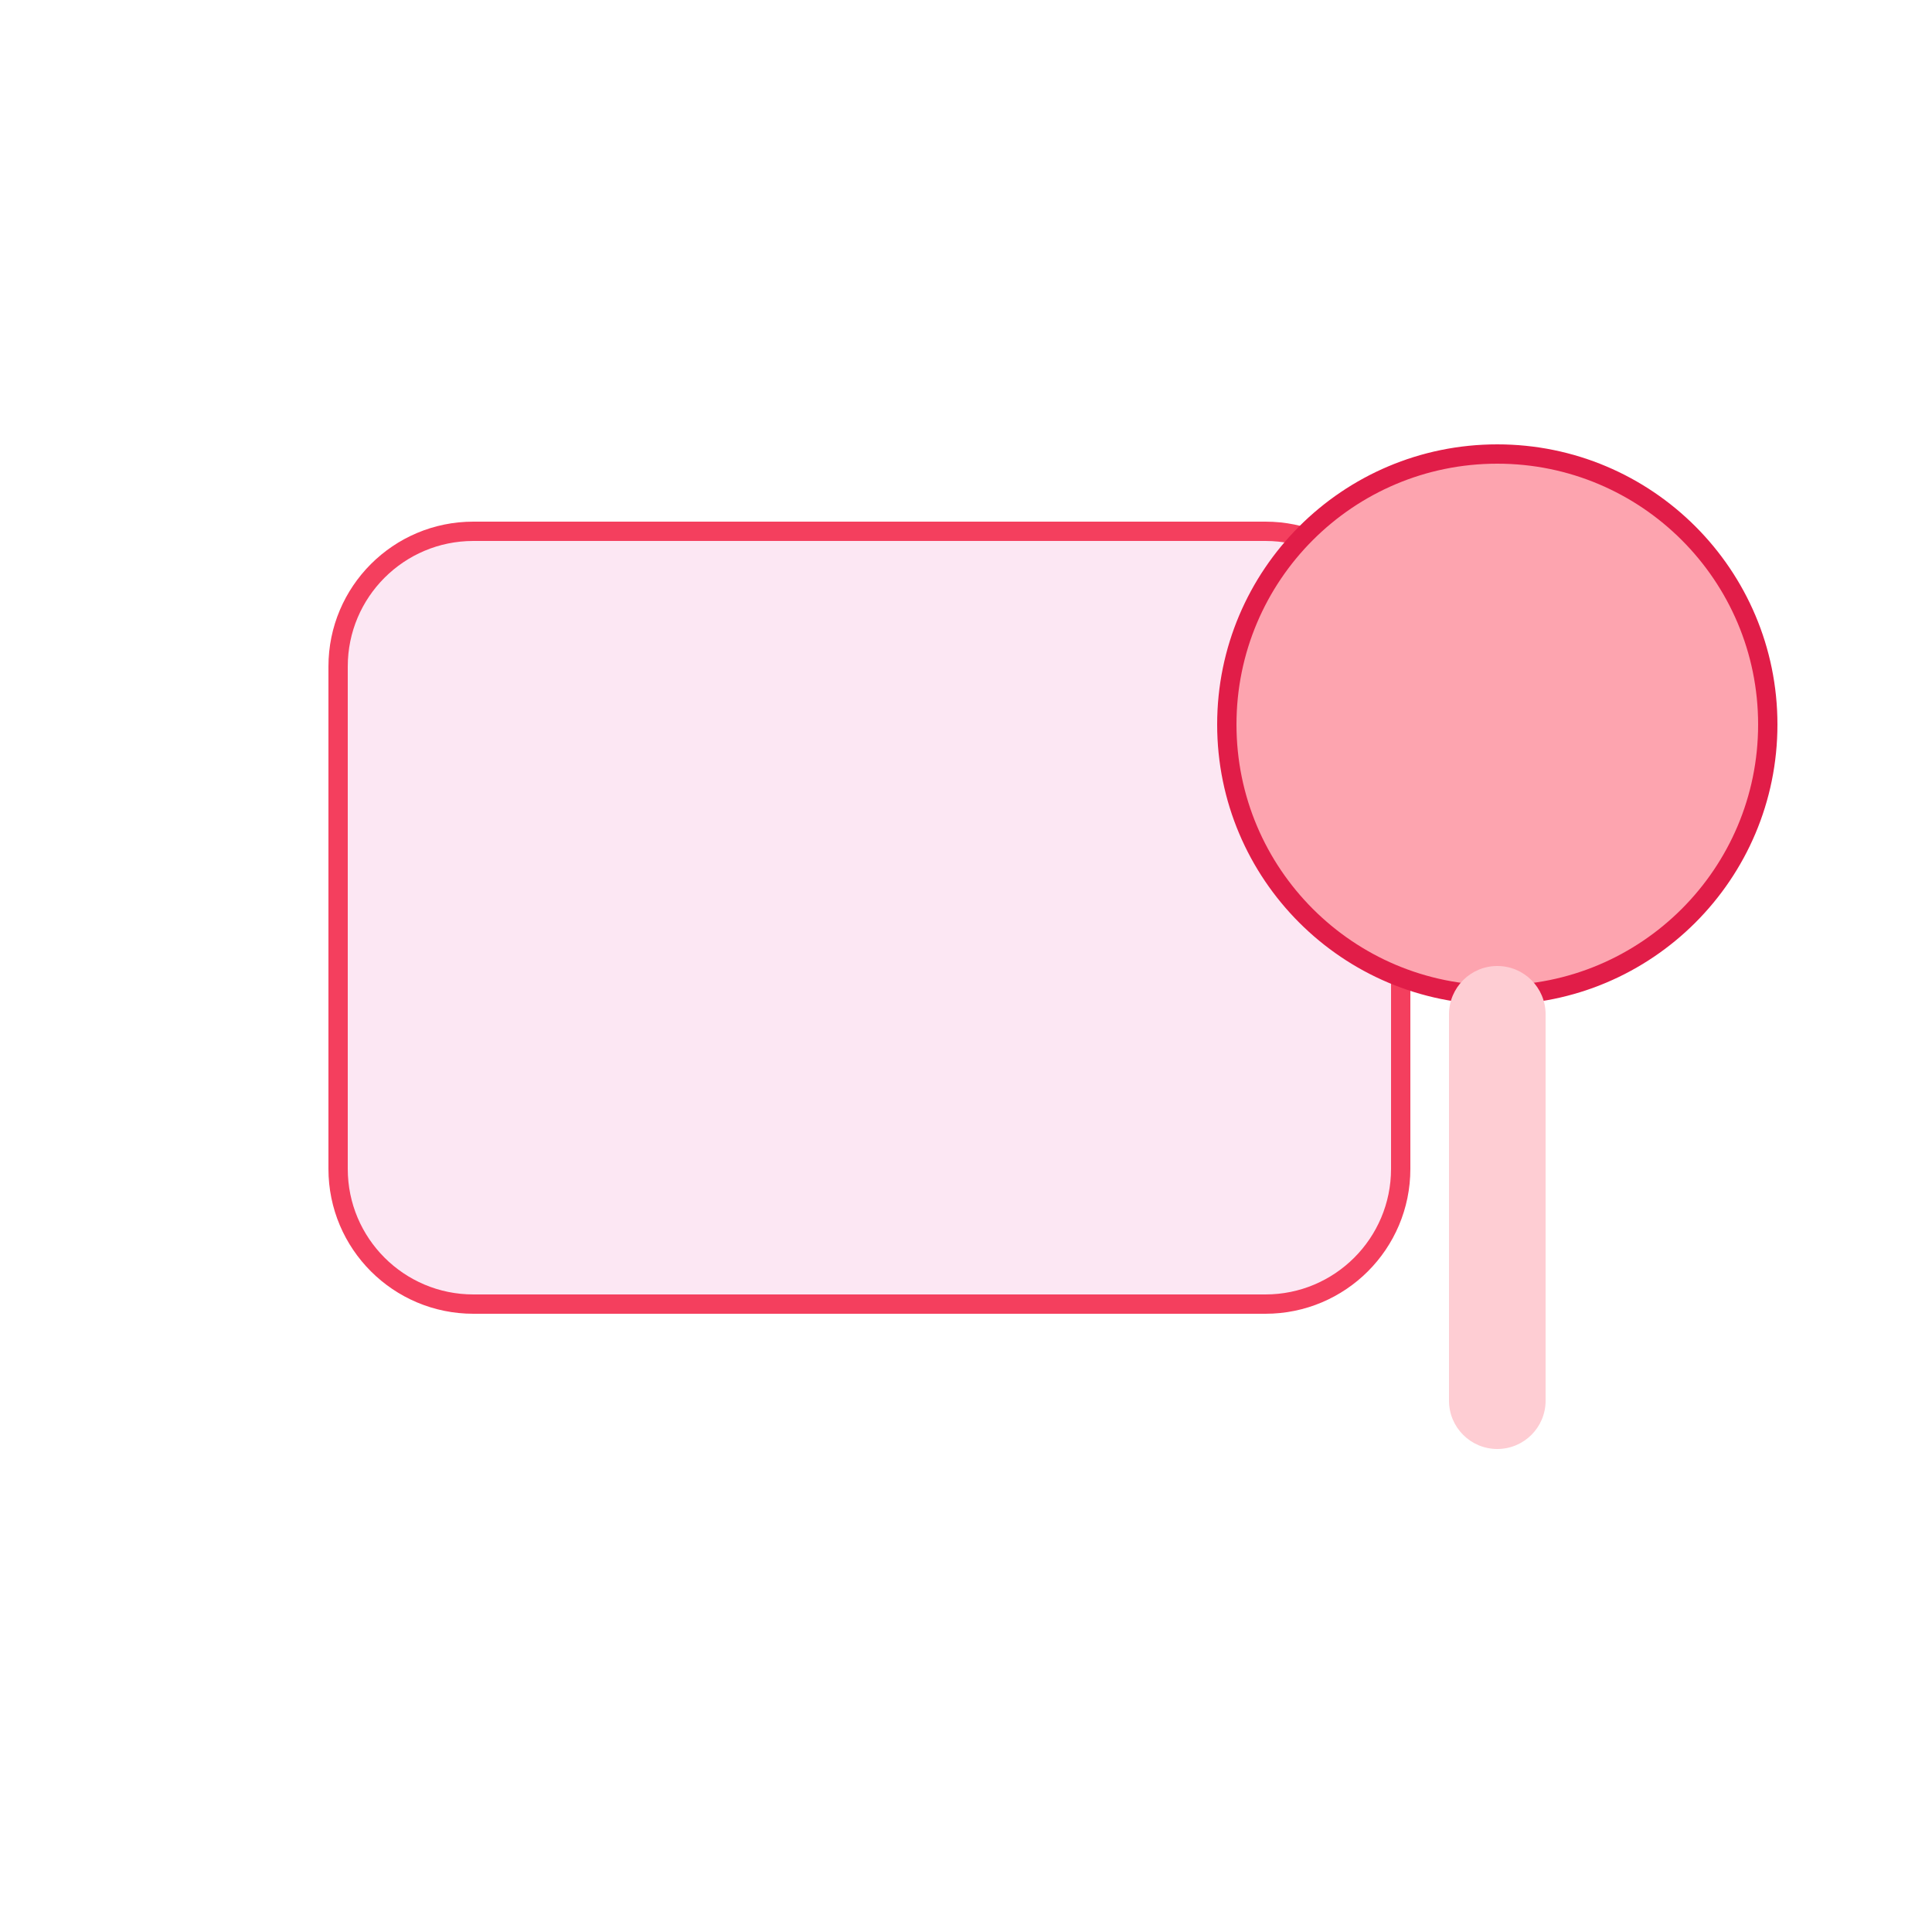
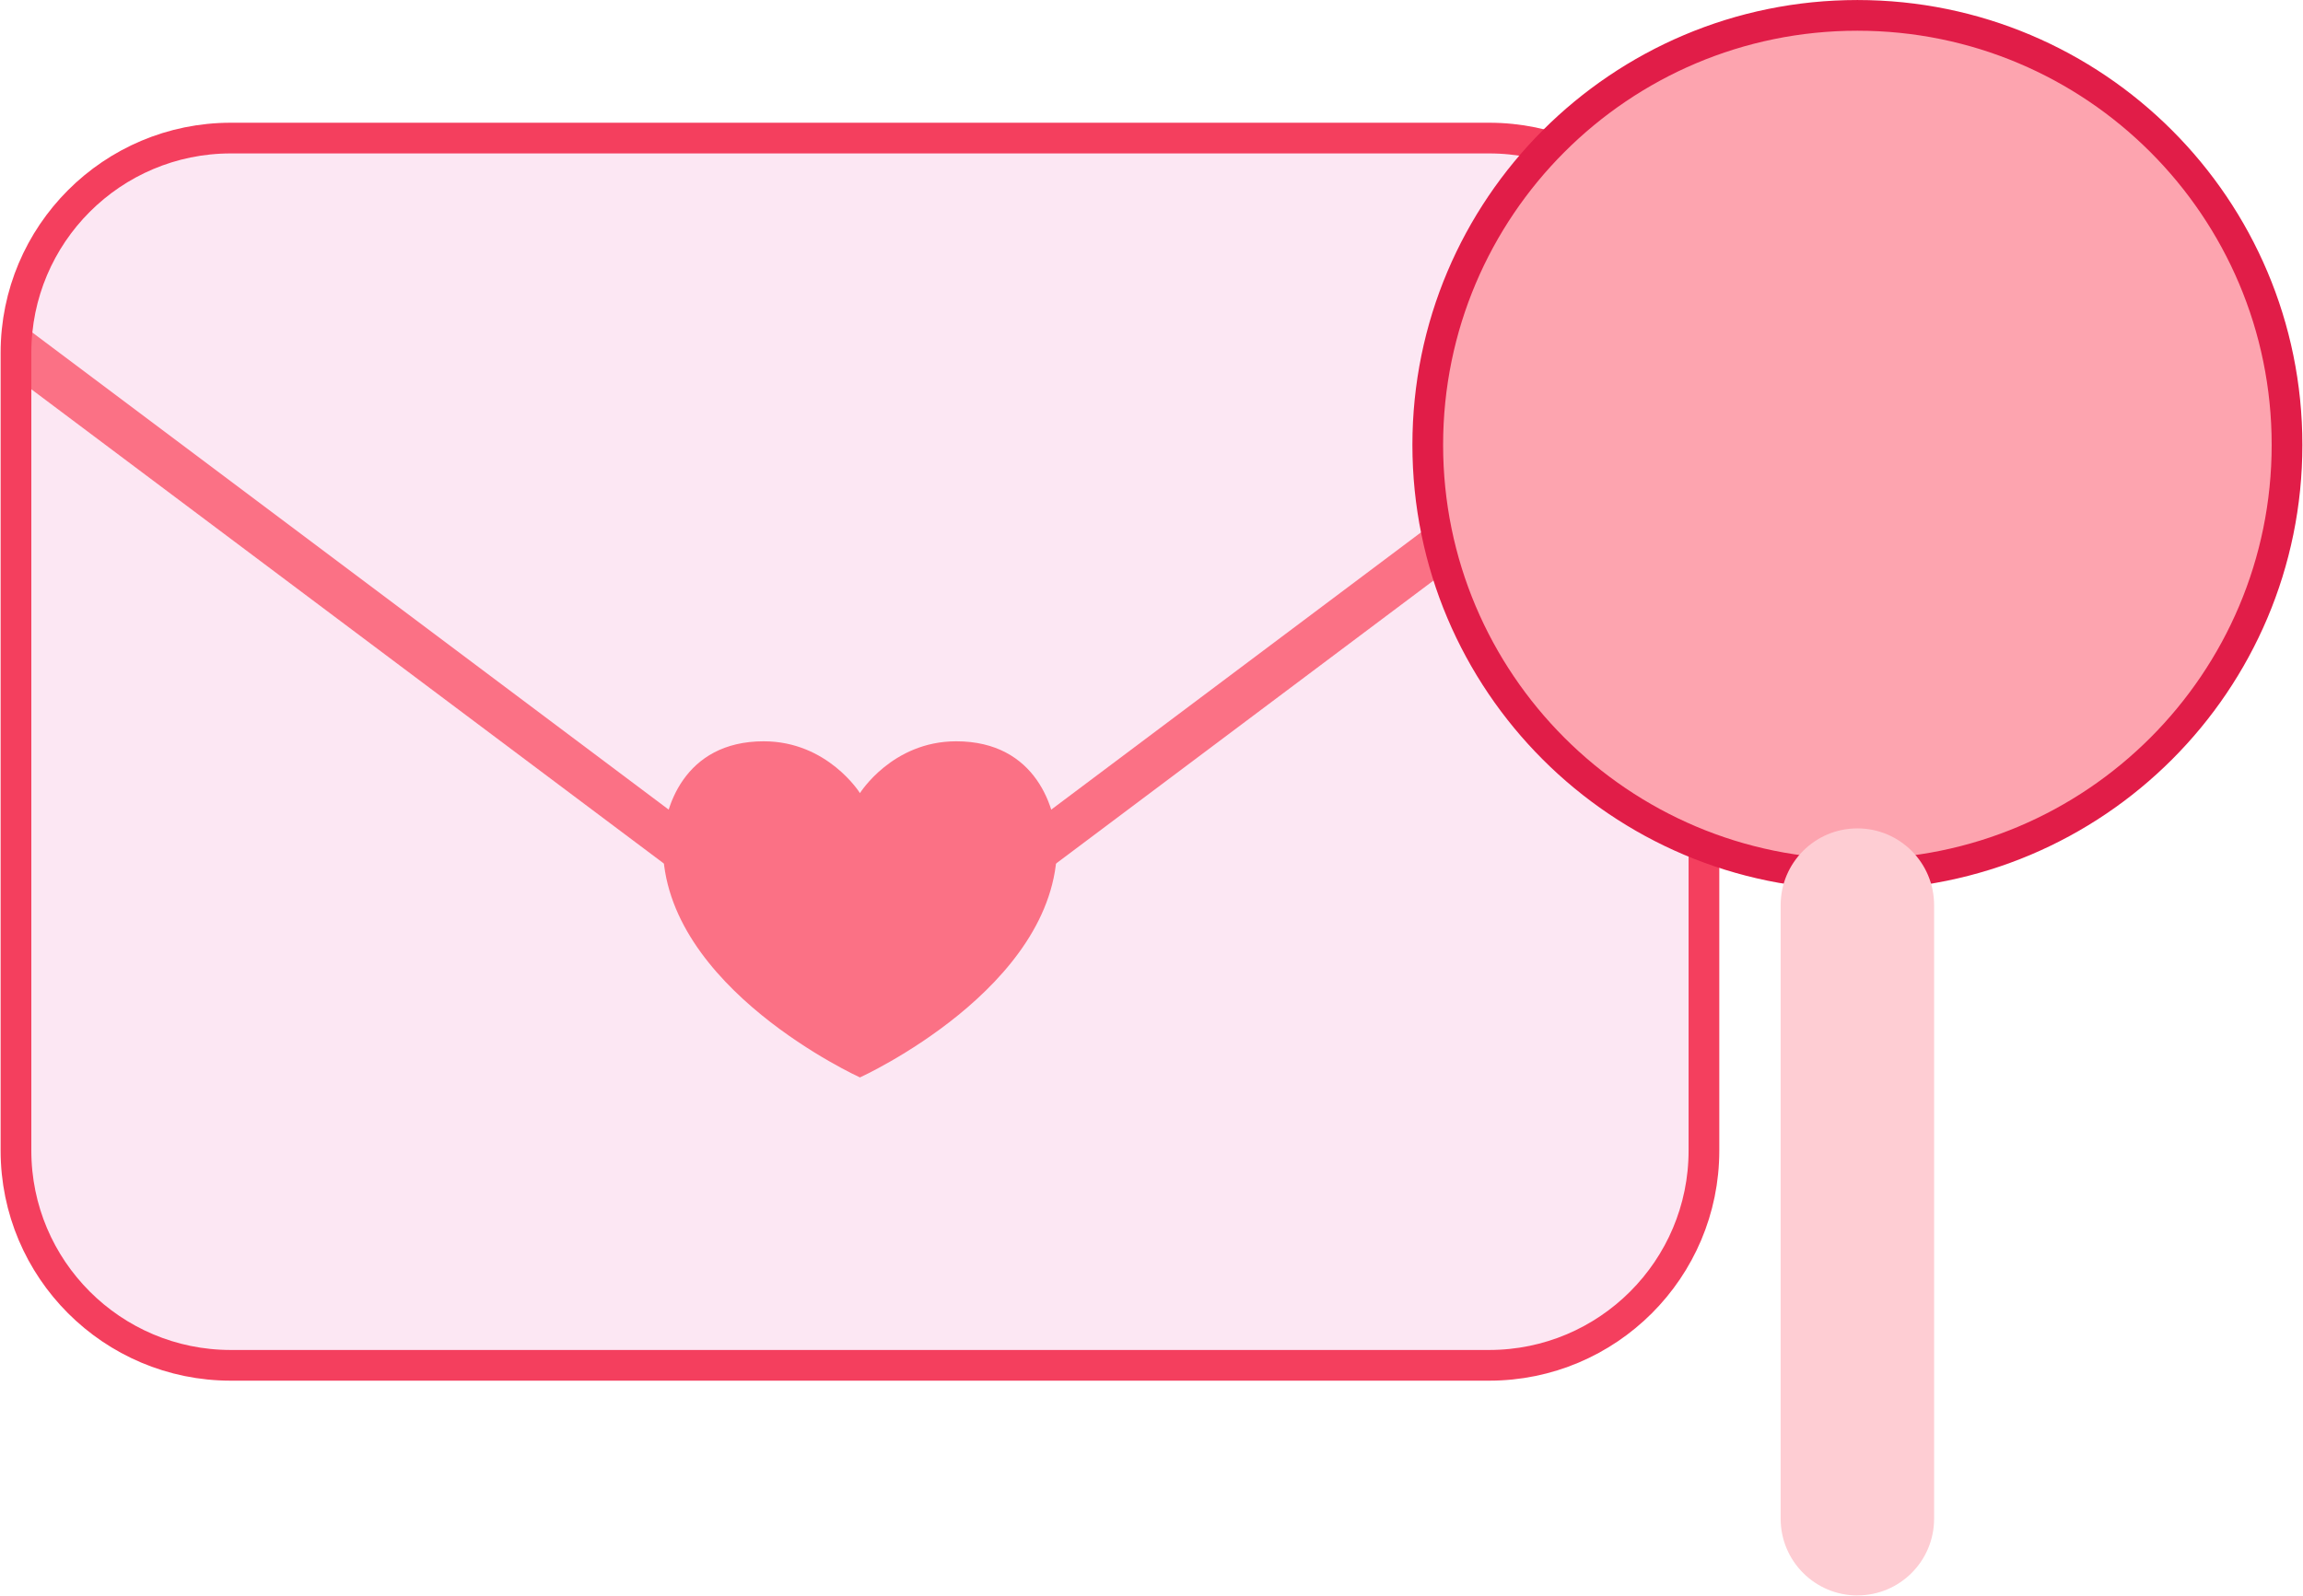
- <svg xmlns="http://www.w3.org/2000/svg" viewBox="0 0 200 200" fill="none">
-   <rect x="35" y="55" width="110" height="80" rx="14" fill="#fce7f3" stroke="#f43f5e" stroke-width="2" />
-   <circle cx="155" cy="75" r="28" fill="#fda4af" stroke="#e11d48" stroke-width="2" />
-   <rect x="150" y="100" width="10" height="50" rx="5" fill="#fecdd3" />
+ <svg xmlns="http://www.w3.org/2000/svg" xml:space="preserve" width="469px" height="325px" version="1.1" style="shape-rendering:geometricPrecision; text-rendering:geometricPrecision; image-rendering:optimizeQuality; fill-rule:evenodd; clip-rule:evenodd" viewBox="0 0 532.95 369.52">
+   <defs>
+     <style type="text/css">
+    
+     .str2 {stroke:#E11D48;stroke-width:7.11;stroke-miterlimit:22.926}
+     .str1 {stroke:#F43F5E;stroke-width:7.11;stroke-miterlimit:22.926}
+     .str0 {stroke:#FB7185;stroke-width:10.66;stroke-linecap:round;stroke-miterlimit:22.926}
+     .fil1 {fill:none;fill-rule:nonzero}
+     .fil2 {fill:#FB7185;fill-rule:nonzero}
+     .fil0 {fill:#FCE7F3;fill-rule:nonzero}
+     .fil3 {fill:#FDA4AF;fill-rule:nonzero}
+     .fil4 {fill:#FECDD3;fill-rule:nonzero}
+    
+   </style>
+     <clipPath id="id0" style="clip-rule:nonzero">
+       <path d="M53.29 31.98l291.35 0c27.47,0 49.75,22.27 49.75,49.74l0 184.76c0,27.46 -22.28,49.74 -49.75,49.74l-291.35 0c-27.46,0 -49.74,-22.28 -49.74,-49.74l0 -184.76c0,-27.47 22.28,-49.74 49.75,-49.74z" />
+     </clipPath>
+   </defs>
+   <g id="Camada_x0020_1">
+     <path class="fil0" d="M53.29 31.98l291.35 0c27.47,0 49.75,22.27 49.75,49.74l0 184.76c0,27.46 -22.28,49.74 -49.75,49.74l-291.35 0c-27.46,0 -49.74,-22.28 -49.74,-49.74l0 -184.76c0,-27.47 22.28,-49.74 49.75,-49.74z" />
+     <g style="clip-path:url(#id0)">
+       <g id="_2126616838784">
+         <g>
+           <polyline id="_1" class="fil1 str0" points="-14.21,67.51 198.97,227.39 412.15,67.51 " />
+           <path class="fil2" d="M244.6 195.9c0,32.92 -45.63,53.64 -45.63,53.64 0,0 -45.63,-20.72 -45.63,-53.64 0,-8.51 4.8,-24.21 23.34,-24.21 14.82,0 22.29,12 22.29,12 0,0 7.47,-12 22.29,-12 18.54,0 23.34,15.7 23.34,24.21z" />
+         </g>
+       </g>
+     </g>
+     <path class="fil1 str1" d="M53.29 31.98l291.35 0c27.47,0 49.75,22.27 49.75,49.74l0 184.76c0,27.46 -22.28,49.74 -49.75,49.74l-291.35 0c-27.46,0 -49.74,-22.28 -49.74,-49.74l0 -184.76c0,-27.47 22.28,-49.74 49.75,-49.74z" />
+     <circle class="fil3 str2" cx="429.92" cy="103.04" r="99.48" />
+     <path class="fil4" d="M429.92 191.86l0 0c9.81,0 17.76,7.96 17.76,17.77l0 142.12c0,9.81 -7.95,17.76 -17.76,17.76l0 0.01c-9.81,-0.01 -17.77,-7.96 -17.77,-17.77l0 -142.12c0,-9.81 7.96,-17.77 17.77,-17.77z" />
+   </g>
</svg>
